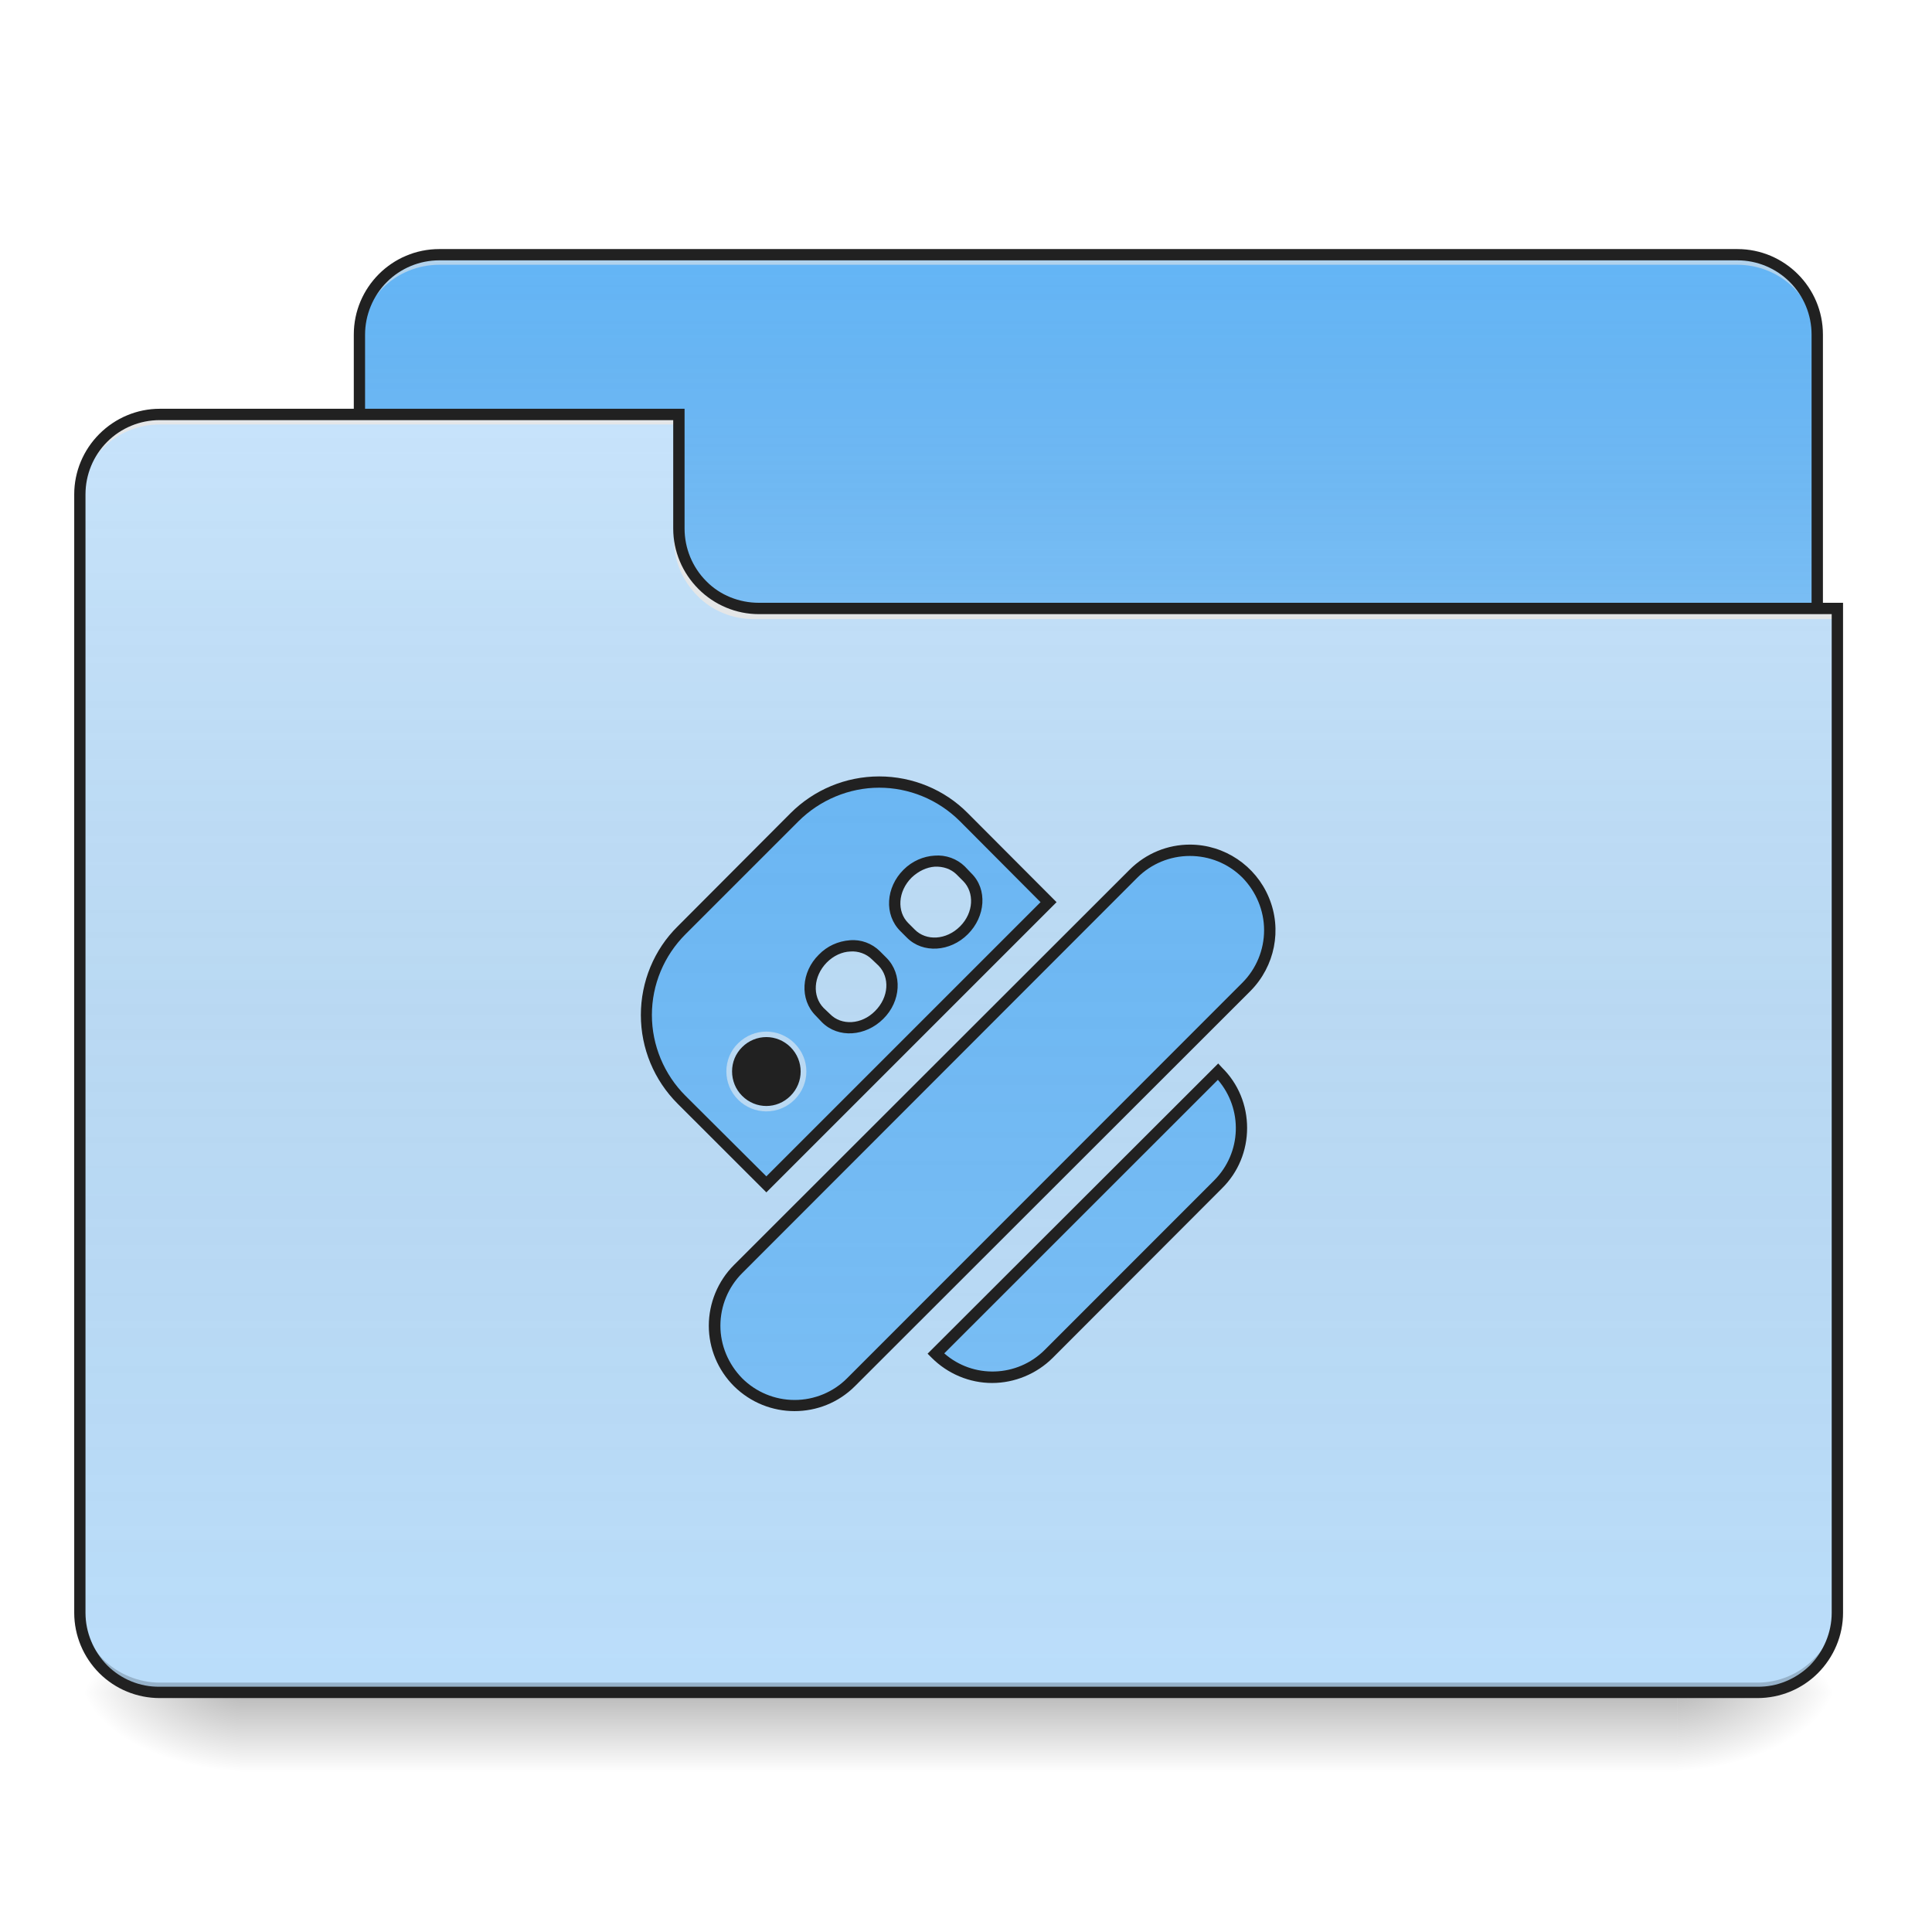
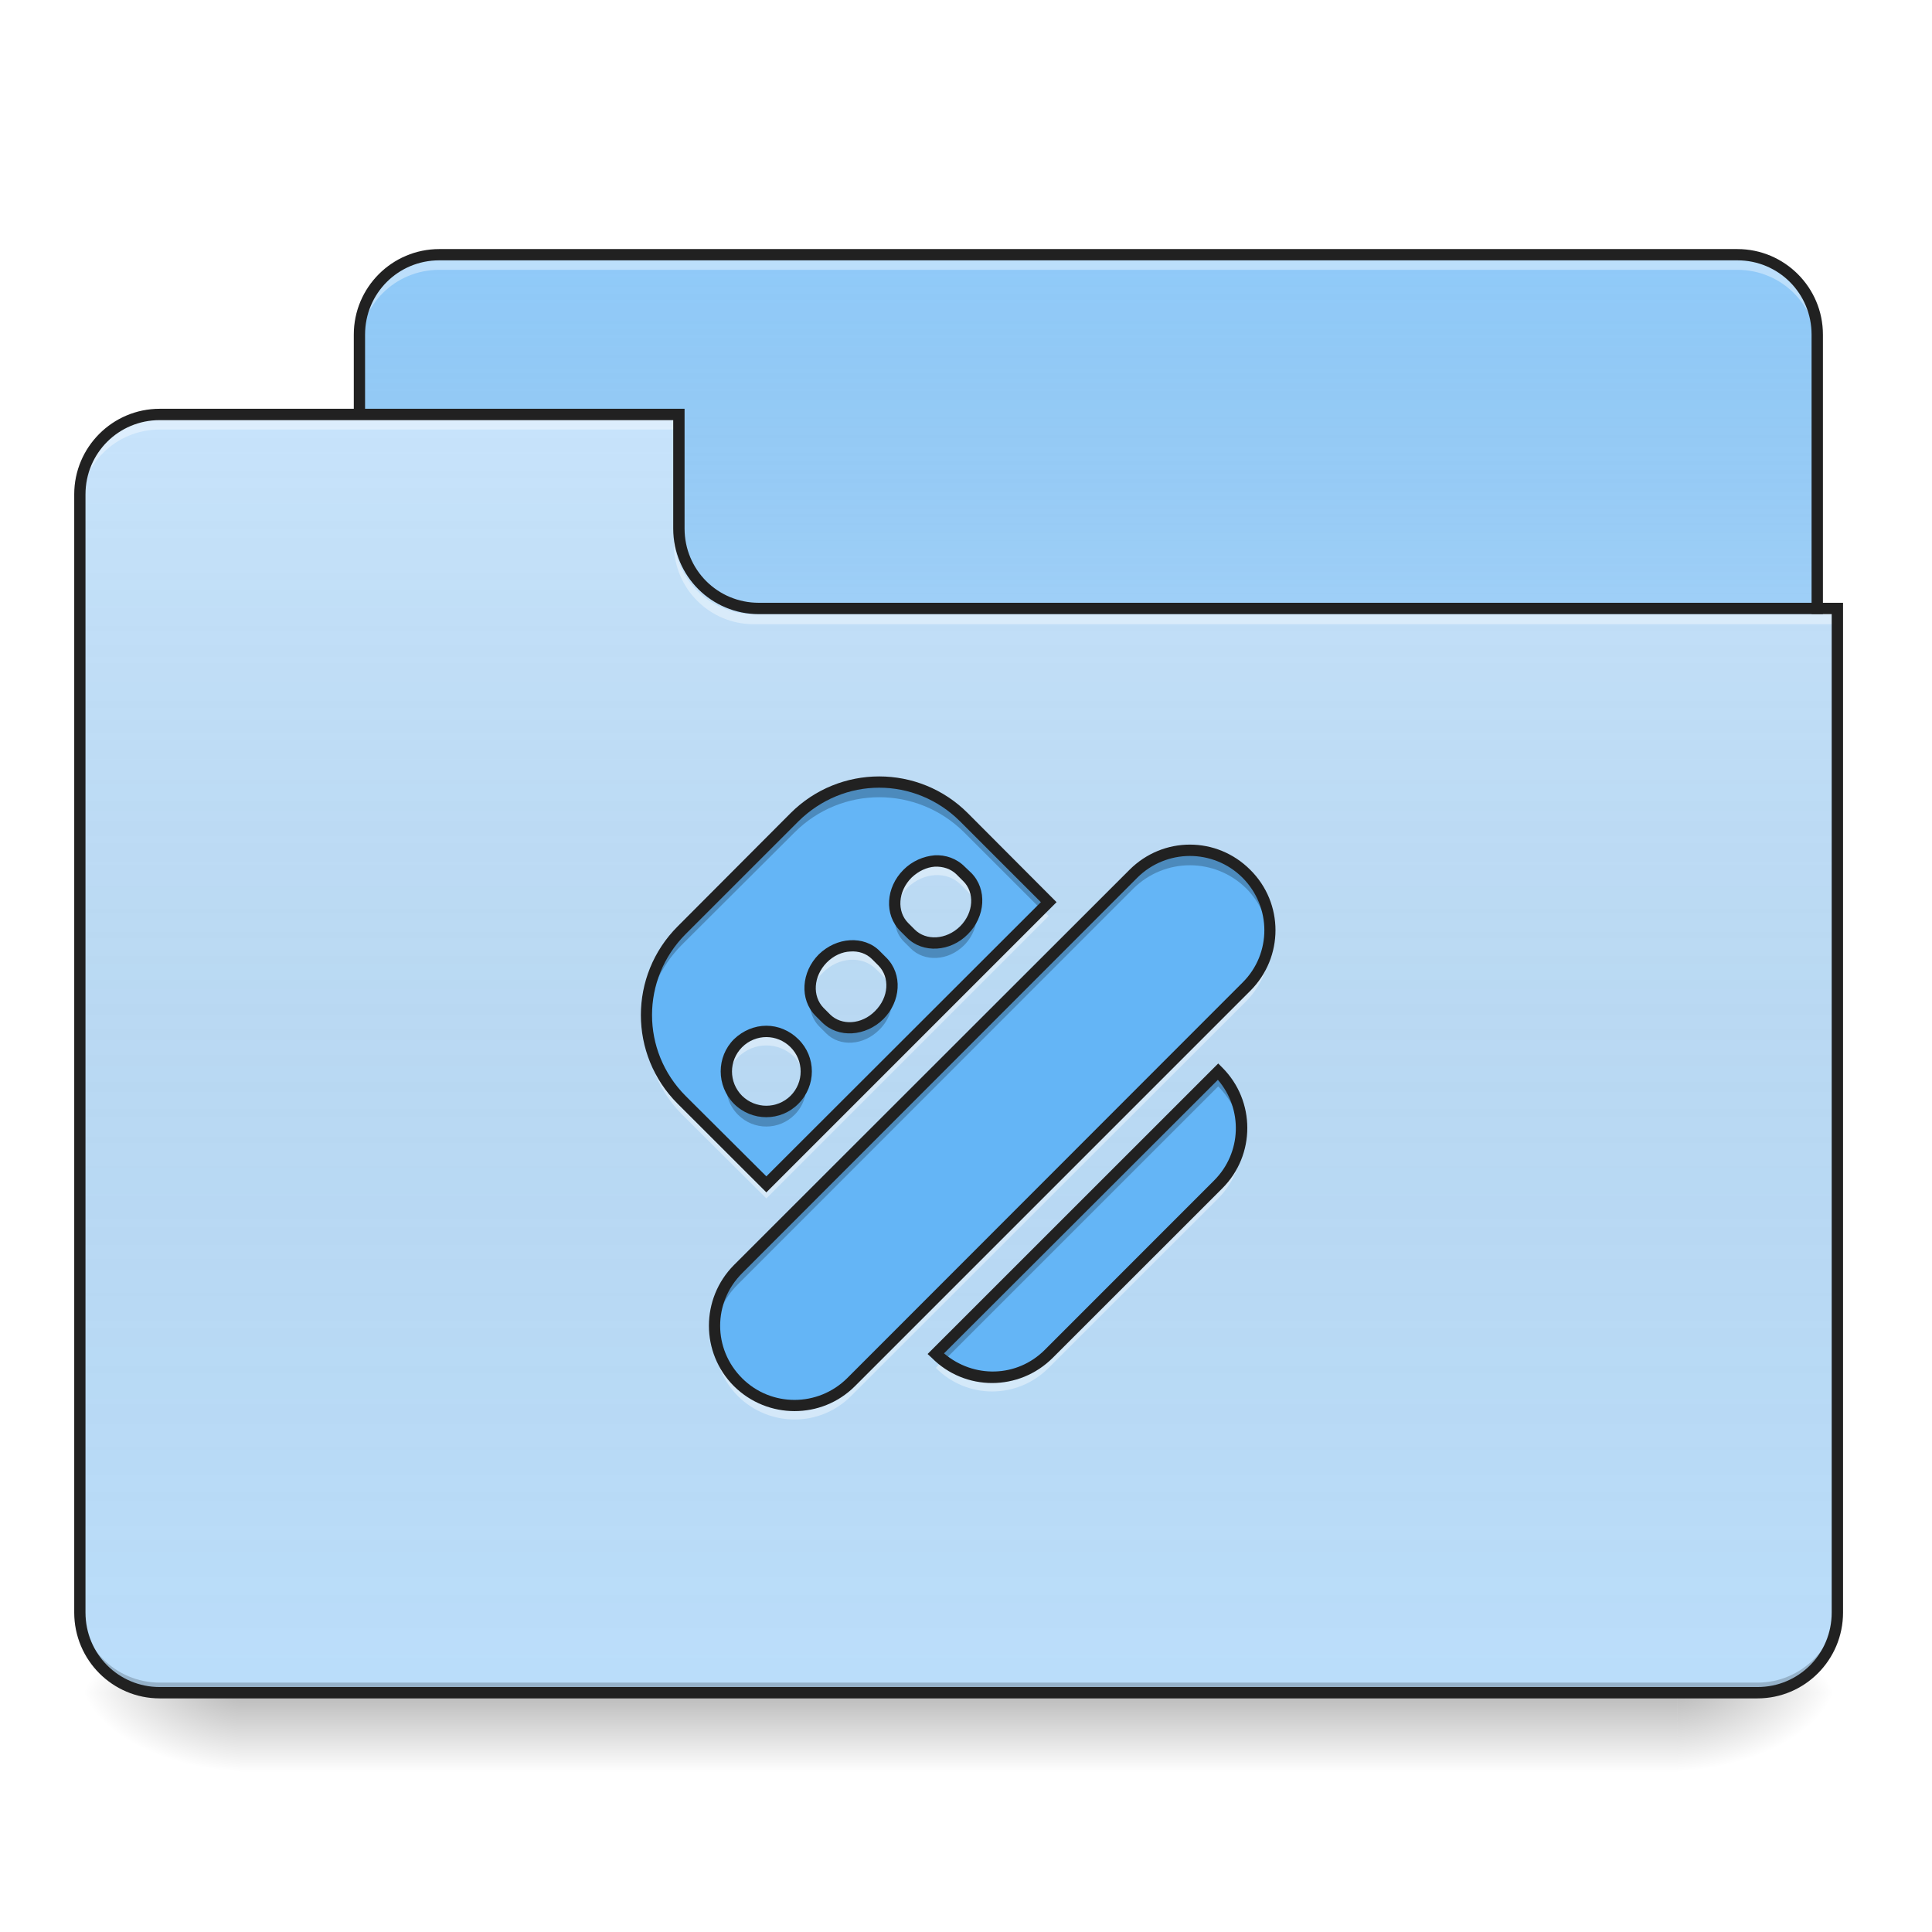
<svg xmlns="http://www.w3.org/2000/svg" width="24px" height="24px" viewBox="0 0 24 24" version="1.1">
  <defs>
-     <linearGradient id="linear0" gradientUnits="userSpaceOnUse" x1="254" y1="233.5" x2="254" y2="254.667" gradientTransform="matrix(0.0468787,0,0,0.0468787,0,10.07925)">
+     <linearGradient id="linear0" gradientUnits="userSpaceOnUse" x1="254" y1="233.5" x2="254" y2="254.667" gradientTransform="matrix(0.0468795,0,0,0.0468795,-0.0000028613,10.07909)">
      <stop offset="0" style="stop-color:rgb(0%,0%,0%);stop-opacity:0.275;" />
      <stop offset="1" style="stop-color:rgb(0%,0%,0%);stop-opacity:0;" />
    </linearGradient>
-     <radialGradient id="radial0" gradientUnits="userSpaceOnUse" cx="450.909" cy="189.579" fx="450.909" fy="189.579" r="21.167" gradientTransform="matrix(0,-0.0585975,-0.10548,0,40.58625,47.69625)">
+     <radialGradient id="radial0" gradientUnits="userSpaceOnUse" cx="450.909" cy="189.579" fx="450.909" fy="189.579" r="21.167" gradientTransform="matrix(0.000000130628,-0.0585994,-0.105479,-0.0000000761539,40.58641,47.6965)">
      <stop offset="0" style="stop-color:rgb(0%,0%,0%);stop-opacity:0.314;" />
      <stop offset="0.222" style="stop-color:rgb(0%,0%,0%);stop-opacity:0.275;" />
      <stop offset="1" style="stop-color:rgb(0%,0%,0%);stop-opacity:0;" />
    </radialGradient>
-     <radialGradient id="radial1" gradientUnits="userSpaceOnUse" cx="450.909" cy="189.579" fx="450.909" fy="189.579" r="21.167" gradientTransform="matrix(0,0.0585975,0.10548,0,-16.7715,-5.645625)">
+     <radialGradient id="radial1" gradientUnits="userSpaceOnUse" cx="450.909" cy="189.579" fx="450.909" fy="189.579" r="21.167" gradientTransform="matrix(-0.000000130628,0.0585994,0.105479,0.0000000761539,-16.77163,-5.645608)">
      <stop offset="0" style="stop-color:rgb(0%,0%,0%);stop-opacity:0.314;" />
      <stop offset="0.222" style="stop-color:rgb(0%,0%,0%);stop-opacity:0.275;" />
      <stop offset="1" style="stop-color:rgb(0%,0%,0%);stop-opacity:0;" />
    </radialGradient>
-     <radialGradient id="radial2" gradientUnits="userSpaceOnUse" cx="450.909" cy="189.579" fx="450.909" fy="189.579" r="21.167" gradientTransform="matrix(0,-0.0585975,0.10548,0,-16.7715,47.69625)">
+     <radialGradient id="radial2" gradientUnits="userSpaceOnUse" cx="450.909" cy="189.579" fx="450.909" fy="189.579" r="21.167" gradientTransform="matrix(-0.000000130628,-0.0585994,0.105479,-0.0000000761539,-16.77163,47.6965)">
      <stop offset="0" style="stop-color:rgb(0%,0%,0%);stop-opacity:0.314;" />
      <stop offset="0.222" style="stop-color:rgb(0%,0%,0%);stop-opacity:0.275;" />
      <stop offset="1" style="stop-color:rgb(0%,0%,0%);stop-opacity:0;" />
    </radialGradient>
-     <radialGradient id="radial3" gradientUnits="userSpaceOnUse" cx="450.909" cy="189.579" fx="450.909" fy="189.579" r="21.167" gradientTransform="matrix(0,0.0585975,-0.10548,0,40.58625,-5.645625)">
+     <radialGradient id="radial3" gradientUnits="userSpaceOnUse" cx="450.909" cy="189.579" fx="450.909" fy="189.579" r="21.167" gradientTransform="matrix(0.000000130628,0.0585994,-0.105479,0.0000000761539,40.58641,-5.645608)">
      <stop offset="0" style="stop-color:rgb(0%,0%,0%);stop-opacity:0.314;" />
      <stop offset="0.222" style="stop-color:rgb(0%,0%,0%);stop-opacity:0.275;" />
      <stop offset="1" style="stop-color:rgb(0%,0%,0%);stop-opacity:0;" />
    </radialGradient>
-     <linearGradient id="linear1" gradientUnits="userSpaceOnUse" x1="254" y1="-147.5" x2="254" y2="-31.083" gradientTransform="matrix(0.0468787,0,0,0.0468787,0,10.07925)">
+     <linearGradient id="linear1" gradientUnits="userSpaceOnUse" x1="254" y1="-147.5" x2="254" y2="-31.083" gradientTransform="matrix(0.0468795,0,0,0.0468795,0.000000937315,10.07909)">
      <stop offset="0" style="stop-color:rgb(64.314%,64.314%,64.314%);stop-opacity:0;" />
      <stop offset="1" style="stop-color:rgb(100%,100%,100%);stop-opacity:0.196;" />
    </linearGradient>
-     <linearGradient id="linear2" gradientUnits="userSpaceOnUse" x1="254" y1="233.5" x2="254" y2="-105.167" gradientTransform="matrix(0.0468787,0,0,0.0468787,0,10.07925)">
+     <linearGradient id="linear2" gradientUnits="userSpaceOnUse" x1="254" y1="233.5" x2="254" y2="-105.167" gradientTransform="matrix(0.0468795,0,0,0.0468795,-0.0000013593,10.07909)">
      <stop offset="0" style="stop-color:rgb(34.51%,34.51%,34.51%);stop-opacity:0;" />
      <stop offset="1" style="stop-color:rgb(98.039%,98.039%,98.039%);stop-opacity:0.196;" />
    </linearGradient>
-     <linearGradient id="linear3" gradientUnits="userSpaceOnUse" x1="254" y1="-147.5" x2="254" y2="233.5" gradientTransform="matrix(0.0468787,0,0,0.0468787,0,10.07925)">
-       <stop offset="0" style="stop-color:rgb(64.314%,64.314%,64.314%);stop-opacity:0;" />
-       <stop offset="1" style="stop-color:rgb(100%,100%,100%);stop-opacity:0.196;" />
-     </linearGradient>
  </defs>
  <g id="surface1">
-     <path style=" stroke:none;fill-rule:nonzero;fill:url(#linear0);" d="M 2.977 21.023 L 20.836 21.023 L 20.836 22.02 L 2.977 22.02 Z M 2.977 21.023 " />
-     <path style=" stroke:none;fill-rule:nonzero;fill:url(#radial0);" d="M 20.836 21.023 L 22.82 21.023 L 22.82 20.035 L 20.836 20.035 Z M 20.836 21.023 " />
-     <path style=" stroke:none;fill-rule:nonzero;fill:url(#radial1);" d="M 2.977 21.023 L 0.992 21.023 L 0.992 22.02 L 2.977 22.02 Z M 2.977 21.023 " />
-     <path style=" stroke:none;fill-rule:nonzero;fill:url(#radial2);" d="M 2.977 21.023 L 0.992 21.023 L 0.992 20.035 L 2.977 20.035 Z M 2.977 21.023 " />
-     <path style=" stroke:none;fill-rule:nonzero;fill:url(#radial3);" d="M 20.836 21.023 L 22.82 21.023 L 22.82 22.02 L 20.836 22.02 Z M 20.836 21.023 " />
-     <path style=" stroke:none;fill-rule:nonzero;fill:rgb(39.216%,70.98%,96.471%);fill-opacity:1;" d="M 5.457 3.164 L 21.582 3.164 C 21.844 3.164 22.098 3.27 22.285 3.453 C 22.469 3.641 22.574 3.895 22.574 4.156 L 22.574 7.879 C 22.574 8.426 22.129 8.871 21.582 8.871 L 5.457 8.871 C 4.91 8.871 4.465 8.426 4.465 7.879 L 4.465 4.156 C 4.465 3.609 4.91 3.164 5.457 3.164 Z M 5.457 3.164 " />
-     <path style=" stroke:none;fill-rule:nonzero;fill:url(#linear1);" d="M 5.457 3.164 L 21.582 3.164 C 21.844 3.164 22.098 3.27 22.285 3.453 C 22.469 3.641 22.574 3.895 22.574 4.156 L 22.574 7.879 C 22.574 8.426 22.129 8.871 21.582 8.871 L 5.457 8.871 C 4.91 8.871 4.465 8.426 4.465 7.879 L 4.465 4.156 C 4.465 3.609 4.91 3.164 5.457 3.164 Z M 5.457 3.164 " />
-     <path style=" stroke:none;fill-rule:nonzero;fill:rgb(90.196%,90.196%,90.196%);fill-opacity:0.588;" d="M 5.457 3.164 C 5.195 3.164 4.941 3.27 4.754 3.453 C 4.57 3.641 4.465 3.895 4.465 4.156 L 4.465 4.281 C 4.465 4.016 4.57 3.766 4.754 3.578 C 4.941 3.391 5.195 3.289 5.457 3.289 L 21.582 3.289 C 21.844 3.289 22.098 3.391 22.285 3.578 C 22.469 3.766 22.574 4.016 22.574 4.281 L 22.574 4.156 C 22.574 3.895 22.473 3.641 22.285 3.453 C 22.098 3.266 21.844 3.164 21.582 3.164 Z M 5.457 3.164 " />
-     <path style=" stroke:none;fill-rule:nonzero;fill:rgb(12.941%,12.941%,12.941%);fill-opacity:1;" d="M 5.457 3.094 C 4.871 3.094 4.395 3.57 4.395 4.156 L 4.395 7.879 C 4.395 8.16 4.508 8.43 4.707 8.629 C 4.906 8.828 5.176 8.941 5.457 8.941 L 21.582 8.941 C 21.863 8.941 22.133 8.828 22.332 8.629 C 22.531 8.43 22.645 8.16 22.645 7.879 L 22.645 4.156 C 22.645 3.57 22.168 3.094 21.582 3.094 Z M 5.457 3.234 L 21.582 3.234 C 21.828 3.234 22.062 3.332 22.234 3.504 C 22.406 3.676 22.504 3.91 22.504 4.156 L 22.504 7.879 C 22.504 8.121 22.406 8.359 22.234 8.531 C 22.062 8.703 21.824 8.801 21.582 8.801 L 5.457 8.801 C 5.215 8.801 4.977 8.703 4.805 8.531 C 4.633 8.359 4.535 8.121 4.535 7.879 L 4.535 4.156 C 4.535 3.914 4.633 3.676 4.805 3.504 C 4.977 3.332 5.211 3.234 5.457 3.234 Z M 5.457 3.234 " />
-     <path style=" stroke:none;fill-rule:nonzero;fill:rgb(73.333%,87.059%,98.431%);fill-opacity:1;" d="M 1.984 5.148 C 1.723 5.148 1.469 5.254 1.281 5.438 C 1.098 5.625 0.992 5.879 0.992 6.141 L 0.992 20.035 C 0.992 20.297 1.098 20.551 1.281 20.734 C 1.469 20.922 1.723 21.023 1.984 21.023 L 21.832 21.023 C 22.094 21.023 22.348 20.922 22.531 20.734 C 22.719 20.551 22.824 20.297 22.82 20.035 L 22.82 7.629 L 9.426 7.629 C 9.164 7.629 8.91 7.523 8.723 7.34 C 8.539 7.152 8.434 6.898 8.434 6.637 L 8.434 5.148 Z M 1.984 5.148 " />
-     <path style=" stroke:none;fill-rule:nonzero;fill:url(#linear2);" d="M 1.984 5.148 C 1.723 5.148 1.469 5.254 1.281 5.438 C 1.098 5.625 0.992 5.879 0.992 6.141 L 0.992 20.035 C 0.992 20.297 1.098 20.551 1.281 20.734 C 1.469 20.922 1.723 21.023 1.984 21.023 L 21.832 21.023 C 22.094 21.023 22.348 20.922 22.531 20.734 C 22.719 20.551 22.824 20.297 22.82 20.035 L 22.82 7.629 L 9.426 7.629 C 9.164 7.629 8.91 7.527 8.723 7.34 C 8.539 7.152 8.434 6.902 8.434 6.637 L 8.434 5.148 Z M 1.984 5.148 " />
-     <path style=" stroke:none;fill-rule:nonzero;fill:rgb(0%,0%,0%);fill-opacity:0.196;" d="M 1.984 21.023 C 1.723 21.023 1.469 20.922 1.281 20.734 C 1.098 20.551 0.992 20.297 0.992 20.035 L 0.992 19.91 C 0.992 20.172 1.098 20.426 1.281 20.613 C 1.469 20.797 1.723 20.902 1.984 20.902 L 21.832 20.902 C 22.094 20.902 22.348 20.797 22.531 20.609 C 22.719 20.426 22.824 20.172 22.82 19.91 L 22.82 20.035 C 22.824 20.297 22.719 20.551 22.531 20.734 C 22.348 20.922 22.094 21.023 21.832 21.023 Z M 1.984 21.023 " />
-     <path style=" stroke:none;fill-rule:nonzero;fill:rgb(90.196%,90.196%,90.196%);fill-opacity:0.937;" d="M 1.984 5.148 C 1.723 5.148 1.469 5.254 1.281 5.438 C 1.098 5.625 0.992 5.879 0.992 6.141 L 0.992 6.266 C 0.992 6 1.098 5.75 1.281 5.562 C 1.469 5.375 1.723 5.273 1.984 5.273 L 8.434 5.273 L 8.434 5.148 Z M 9.363 7.691 C 9.102 7.691 8.848 7.59 8.664 7.402 C 8.477 7.215 8.371 6.961 8.371 6.699 L 8.371 6.574 C 8.371 6.84 8.477 7.09 8.664 7.277 C 8.848 7.465 9.102 7.566 9.363 7.566 L 22.82 7.566 L 22.82 7.691 Z M 9.363 7.691 " />
-     <path style=" stroke:none;fill-rule:nonzero;fill:rgb(12.941%,12.941%,12.941%);fill-opacity:1;" d="M 1.984 5.078 C 1.703 5.078 1.434 5.191 1.234 5.391 C 1.035 5.59 0.922 5.859 0.922 6.141 L 0.922 20.035 C 0.922 20.316 1.035 20.586 1.234 20.785 C 1.434 20.984 1.703 21.094 1.984 21.094 L 21.832 21.094 C 22.113 21.094 22.383 20.984 22.582 20.785 C 22.781 20.586 22.895 20.316 22.895 20.035 L 22.895 7.488 L 9.426 7.488 C 9.184 7.488 8.945 7.395 8.773 7.219 C 8.602 7.047 8.504 6.812 8.504 6.566 L 8.504 5.078 Z M 1.984 5.219 L 8.363 5.219 L 8.363 6.566 C 8.363 6.848 8.477 7.117 8.676 7.316 C 8.875 7.516 9.145 7.629 9.426 7.629 L 22.754 7.629 L 22.754 20.035 C 22.754 20.277 22.656 20.512 22.484 20.688 C 22.309 20.859 22.074 20.957 21.832 20.953 L 1.984 20.953 C 1.738 20.957 1.504 20.859 1.332 20.688 C 1.16 20.512 1.062 20.277 1.062 20.035 L 1.062 6.141 C 1.062 5.895 1.16 5.66 1.332 5.488 C 1.504 5.316 1.738 5.219 1.984 5.219 Z M 1.984 5.219 " />
-     <path style=" stroke:none;fill-rule:nonzero;fill:rgb(39.216%,70.98%,96.471%);fill-opacity:1;" d="M 8.465 11.555 C 8.188 11.836 8.027 12.215 8.027 12.609 C 8.027 13.004 8.188 13.383 8.465 13.66 L 9.52 14.715 L 13.027 11.207 L 11.977 10.152 C 11.695 9.871 11.316 9.715 10.922 9.715 C 10.527 9.715 10.148 9.871 9.871 10.152 Z M 9.168 12.961 C 9.363 12.766 9.676 12.766 9.871 12.961 C 10.066 13.156 10.066 13.465 9.871 13.66 C 9.676 13.855 9.363 13.855 9.168 13.66 C 9.074 13.566 9.023 13.441 9.023 13.309 C 9.023 13.18 9.074 13.051 9.168 12.961 Z M 10.219 11.906 C 10.414 11.711 10.711 11.695 10.883 11.867 L 10.961 11.945 C 11.133 12.121 11.117 12.414 10.922 12.609 C 10.727 12.805 10.434 12.82 10.262 12.648 L 10.18 12.57 C 10.008 12.395 10.027 12.102 10.219 11.906 Z M 11.273 10.855 C 11.469 10.66 11.762 10.641 11.934 10.812 L 12.016 10.895 C 12.188 11.066 12.168 11.363 11.977 11.555 C 11.781 11.75 11.484 11.77 11.316 11.598 L 11.23 11.516 C 11.062 11.344 11.078 11.051 11.273 10.855 Z M 9.168 15.766 C 8.98 15.953 8.879 16.203 8.879 16.469 C 8.879 16.73 8.98 16.984 9.168 17.168 C 9.355 17.355 9.605 17.461 9.871 17.461 C 10.133 17.461 10.387 17.355 10.57 17.168 L 15.484 12.258 C 15.672 12.07 15.773 11.82 15.773 11.555 C 15.773 11.293 15.672 11.039 15.484 10.855 C 15.297 10.668 15.047 10.562 14.781 10.562 C 14.52 10.562 14.266 10.668 14.082 10.855 Z M 11.625 16.816 C 11.809 17.004 12.062 17.109 12.324 17.109 C 12.59 17.109 12.84 17.004 13.027 16.816 L 15.133 14.715 C 15.32 14.527 15.426 14.277 15.426 14.012 C 15.426 13.75 15.32 13.496 15.133 13.312 Z M 11.625 16.816 " />
-     <path style=" stroke:none;fill-rule:nonzero;fill:url(#linear3);" d="M 8.465 11.555 C 8.188 11.836 8.027 12.215 8.027 12.609 C 8.027 13.004 8.188 13.383 8.465 13.66 L 9.52 14.715 L 13.027 11.207 L 11.977 10.152 C 11.695 9.871 11.316 9.715 10.922 9.715 C 10.527 9.715 10.148 9.871 9.871 10.152 Z M 9.168 12.961 C 9.363 12.766 9.676 12.766 9.871 12.961 C 10.066 13.156 10.066 13.465 9.871 13.66 C 9.676 13.855 9.363 13.855 9.168 13.66 C 9.074 13.566 9.023 13.441 9.023 13.309 C 9.023 13.18 9.074 13.051 9.168 12.961 Z M 10.219 11.906 C 10.414 11.711 10.711 11.695 10.883 11.867 L 10.961 11.945 C 11.133 12.121 11.117 12.414 10.922 12.609 C 10.727 12.805 10.434 12.82 10.262 12.648 L 10.18 12.57 C 10.008 12.395 10.027 12.102 10.219 11.906 Z M 11.273 10.855 C 11.469 10.66 11.762 10.641 11.934 10.812 L 12.016 10.895 C 12.188 11.066 12.168 11.363 11.977 11.555 C 11.781 11.75 11.484 11.77 11.316 11.598 L 11.23 11.516 C 11.062 11.344 11.078 11.051 11.273 10.855 Z M 9.168 15.766 C 8.98 15.953 8.879 16.203 8.879 16.469 C 8.879 16.73 8.98 16.984 9.168 17.168 C 9.355 17.355 9.605 17.461 9.871 17.461 C 10.133 17.461 10.387 17.355 10.57 17.168 L 15.484 12.258 C 15.672 12.07 15.773 11.82 15.773 11.555 C 15.773 11.293 15.672 11.039 15.484 10.855 C 15.297 10.668 15.047 10.562 14.781 10.562 C 14.52 10.562 14.266 10.668 14.082 10.855 Z M 11.625 16.816 C 11.809 17.004 12.062 17.109 12.324 17.109 C 12.59 17.109 12.84 17.004 13.027 16.816 L 15.133 14.715 C 15.32 14.527 15.426 14.277 15.426 14.012 C 15.426 13.75 15.32 13.496 15.133 13.312 Z M 11.625 16.816 " />
-     <path style=" stroke:none;fill-rule:nonzero;fill:rgb(12.941%,12.941%,12.941%);fill-opacity:1;" d="M 10.922 9.645 C 10.508 9.645 10.113 9.809 9.82 10.102 L 8.418 11.508 C 8.125 11.797 7.961 12.195 7.961 12.609 C 7.961 13.023 8.125 13.418 8.418 13.711 L 9.52 14.812 L 13.125 11.207 L 12.023 10.102 C 11.734 9.809 11.336 9.645 10.922 9.645 Z M 10.922 9.785 C 11.285 9.785 11.648 9.926 11.926 10.203 L 12.926 11.207 L 9.52 14.613 L 8.516 13.613 C 8.25 13.348 8.098 12.984 8.098 12.609 C 8.098 12.23 8.25 11.871 8.516 11.605 L 9.918 10.203 C 10.184 9.938 10.547 9.785 10.922 9.785 Z M 14.781 10.492 C 14.508 10.492 14.238 10.598 14.031 10.805 L 9.117 15.715 C 8.918 15.914 8.805 16.188 8.805 16.469 C 8.805 16.75 8.918 17.02 9.117 17.219 C 9.535 17.633 10.207 17.633 10.621 17.219 L 15.535 12.309 C 15.836 12.004 15.93 11.547 15.762 11.148 C 15.598 10.754 15.211 10.492 14.781 10.492 Z M 11.609 10.629 C 11.473 10.637 11.332 10.695 11.223 10.805 C 11.004 11.023 10.98 11.363 11.184 11.566 L 11.266 11.648 C 11.465 11.848 11.805 11.824 12.023 11.605 C 12.242 11.387 12.27 11.047 12.066 10.848 L 11.984 10.762 C 11.887 10.668 11.75 10.617 11.609 10.629 Z M 14.781 10.633 C 15.02 10.633 15.254 10.723 15.434 10.902 C 15.605 11.078 15.703 11.312 15.703 11.555 C 15.703 11.801 15.605 12.035 15.434 12.207 L 10.523 17.121 C 10.352 17.293 10.117 17.391 9.871 17.391 C 9.625 17.391 9.391 17.293 9.219 17.121 C 9.047 16.945 8.949 16.711 8.949 16.469 C 8.949 16.223 9.047 15.988 9.219 15.816 L 14.129 10.902 C 14.301 10.73 14.535 10.633 14.781 10.633 Z M 11.613 10.766 C 11.715 10.762 11.812 10.793 11.883 10.863 L 11.965 10.945 C 12.105 11.086 12.098 11.336 11.926 11.508 C 11.754 11.68 11.504 11.691 11.363 11.547 L 11.281 11.465 C 11.141 11.324 11.152 11.074 11.324 10.902 C 11.41 10.82 11.512 10.773 11.613 10.766 Z M 10.559 11.68 C 10.41 11.691 10.273 11.754 10.172 11.859 C 9.953 12.074 9.93 12.414 10.133 12.617 L 10.211 12.699 C 10.414 12.902 10.754 12.875 10.973 12.656 C 11.191 12.441 11.215 12.102 11.012 11.898 L 10.93 11.816 C 10.832 11.719 10.695 11.668 10.559 11.68 Z M 10.562 11.82 C 10.66 11.812 10.762 11.848 10.832 11.918 L 10.914 11.996 C 11.055 12.141 11.043 12.387 10.871 12.559 C 10.703 12.73 10.453 12.742 10.312 12.598 L 10.23 12.52 C 10.09 12.375 10.102 12.129 10.27 11.957 C 10.355 11.871 10.461 11.824 10.562 11.82 Z M 9.52 12.742 Z M 9.52 12.883 C 9.629 12.883 9.738 12.926 9.82 13.008 C 9.988 13.176 9.988 13.445 9.82 13.613 C 9.652 13.781 9.387 13.781 9.219 13.613 C 9.137 13.531 9.094 13.422 9.094 13.309 C 9.094 13.195 9.137 13.09 9.219 13.008 C 9.301 12.926 9.41 12.883 9.52 12.883 Z M 15.133 13.211 L 11.523 16.816 L 11.574 16.867 C 11.773 17.066 12.043 17.18 12.324 17.18 C 12.605 17.18 12.879 17.066 13.078 16.867 L 15.18 14.762 C 15.383 14.562 15.492 14.293 15.492 14.012 C 15.492 13.73 15.383 13.461 15.18 13.262 Z M 15.129 13.414 C 15.441 13.777 15.426 14.32 15.082 14.664 L 12.977 16.77 C 12.637 17.109 12.09 17.129 11.73 16.812 Z M 15.129 13.414 " />
+     <path style=" stroke:none;fill-rule:nonzero;fill:url(#linear0);" d="M 2.977 21.027 L 20.84 21.027 L 20.84 22.02 L 2.977 22.02 Z M 2.977 21.027 " />
+     <path style=" stroke:none;fill-rule:nonzero;fill:url(#radial0);" d="M 20.84 21.027 L 22.824 21.027 L 22.824 20.031 L 20.84 20.031 Z M 20.84 21.027 " />
+     <path style=" stroke:none;fill-rule:nonzero;fill:url(#radial1);" d="M 2.977 21.027 L 0.992 21.027 L 0.992 22.02 L 2.977 22.02 Z M 2.977 21.027 " />
+     <path style=" stroke:none;fill-rule:nonzero;fill:url(#radial2);" d="M 2.977 21.027 L 0.992 21.027 L 0.992 20.031 L 2.977 20.031 Z M 2.977 21.027 " />
+     <path style=" stroke:none;fill-rule:nonzero;fill:url(#radial3);" d="M 20.84 21.027 L 22.824 21.027 L 22.824 22.02 L 20.84 22.02 Z M 20.84 21.027 " />
+     <path style=" stroke:none;fill-rule:nonzero;fill:rgb(56.471%,79.216%,97.647%);fill-opacity:1;" d="M 5.457 3.164 L 21.582 3.164 C 22.129 3.164 22.574 3.609 22.574 4.156 L 22.574 7.879 C 22.574 8.426 22.129 8.871 21.582 8.871 L 5.457 8.871 C 4.91 8.871 4.465 8.426 4.465 7.879 L 4.465 4.156 C 4.465 3.609 4.91 3.164 5.457 3.164 Z M 5.457 3.164 " />
+     <path style=" stroke:none;fill-rule:nonzero;fill:url(#linear1);" d="M 5.457 3.164 L 21.582 3.164 C 22.129 3.164 22.574 3.609 22.574 4.156 L 22.574 7.879 C 22.574 8.426 22.129 8.871 21.582 8.871 L 5.457 8.871 C 4.91 8.871 4.465 8.426 4.465 7.879 L 4.465 4.156 C 4.465 3.609 4.91 3.164 5.457 3.164 Z M 5.457 3.164 " />
+     <path style=" stroke:none;fill-rule:nonzero;fill:rgb(100%,100%,100%);fill-opacity:0.392;" d="M 5.457 3.227 C 4.906 3.227 4.465 3.668 4.465 4.219 L 4.465 4.344 C 4.465 3.793 4.906 3.352 5.457 3.352 L 21.582 3.352 C 22.133 3.352 22.574 3.793 22.574 4.344 L 22.574 4.219 C 22.574 3.668 22.133 3.227 21.582 3.227 Z M 5.457 3.227 " />
+     <path style=" stroke:none;fill-rule:nonzero;fill:rgb(12.941%,12.941%,12.941%);fill-opacity:1;" d="M 5.457 3.094 C 4.871 3.094 4.395 3.57 4.395 4.156 L 4.395 7.879 C 4.395 8.465 4.871 8.941 5.457 8.941 L 21.582 8.941 C 22.168 8.941 22.645 8.465 22.645 7.879 L 22.645 4.156 C 22.645 3.57 22.168 3.094 21.582 3.094 Z M 5.457 3.234 L 21.582 3.234 C 22.094 3.234 22.504 3.645 22.504 4.156 L 22.504 7.879 C 22.504 8.391 22.094 8.801 21.582 8.801 L 5.457 8.801 C 4.945 8.801 4.535 8.391 4.535 7.879 L 4.535 4.156 C 4.535 3.645 4.945 3.234 5.457 3.234 Z M 5.457 3.234 " />
+     <path style=" stroke:none;fill-rule:nonzero;fill:rgb(73.333%,87.059%,98.431%);fill-opacity:1;" d="M 1.984 5.148 C 1.434 5.148 0.992 5.59 0.992 6.141 L 0.992 20.031 C 0.992 20.582 1.434 21.027 1.984 21.027 L 21.832 21.027 C 22.379 21.027 22.824 20.582 22.824 20.031 L 22.824 7.629 L 9.426 7.629 C 8.879 7.629 8.434 7.188 8.434 6.637 L 8.434 5.148 Z M 1.984 5.148 " />
+     <path style=" stroke:none;fill-rule:nonzero;fill:url(#linear2);" d="M 1.984 5.148 C 1.434 5.148 0.992 5.59 0.992 6.141 L 0.992 20.031 C 0.992 20.582 1.434 21.027 1.984 21.027 L 21.832 21.027 C 22.379 21.027 22.824 20.582 22.824 20.031 L 22.824 7.629 L 9.426 7.629 C 8.879 7.629 8.434 7.188 8.434 6.637 L 8.434 5.148 Z M 1.984 5.148 " />
+     <path style=" stroke:none;fill-rule:nonzero;fill:rgb(0%,0%,0%);fill-opacity:0.196;" d="M 1.984 21.027 C 1.434 21.027 0.992 20.582 0.992 20.031 L 0.992 19.91 C 0.992 20.457 1.434 20.902 1.984 20.902 L 21.832 20.902 C 22.379 20.902 22.824 20.457 22.824 19.91 L 22.824 20.031 C 22.824 20.582 22.379 21.027 21.832 21.027 Z M 1.984 21.027 " />
+     <path style=" stroke:none;fill-rule:nonzero;fill:rgb(100%,100%,100%);fill-opacity:0.392;" d="M 1.984 5.211 C 1.434 5.211 0.992 5.652 0.992 6.203 L 0.992 6.328 C 0.992 5.777 1.434 5.336 1.984 5.336 L 8.434 5.336 L 8.434 5.211 Z M 1.984 5.211 " />
+     <path style=" stroke:none;fill-rule:nonzero;fill:rgb(100%,100%,100%);fill-opacity:0.392;" d="M 9.363 7.754 C 8.816 7.754 8.371 7.312 8.371 6.762 L 8.371 6.637 C 8.371 7.188 8.816 7.629 9.363 7.629 L 22.824 7.629 L 22.824 7.754 Z M 9.363 7.754 " />
+     <path style=" stroke:none;fill-rule:nonzero;fill:rgb(12.941%,12.941%,12.941%);fill-opacity:1;" d="M 1.984 5.078 C 1.398 5.078 0.922 5.555 0.922 6.141 L 0.922 20.031 C 0.922 20.621 1.398 21.098 1.984 21.098 L 21.832 21.098 C 22.418 21.098 22.895 20.621 22.895 20.031 L 22.895 7.488 L 9.426 7.488 C 8.914 7.488 8.504 7.078 8.504 6.566 L 8.504 5.078 Z M 1.984 5.219 L 8.363 5.219 L 8.363 6.566 C 8.363 7.156 8.84 7.629 9.426 7.629 L 22.754 7.629 L 22.754 20.031 C 22.754 20.547 22.344 20.957 21.832 20.957 L 1.984 20.957 C 1.473 20.957 1.062 20.547 1.062 20.031 L 1.062 6.141 C 1.062 5.629 1.473 5.219 1.984 5.219 Z M 1.984 5.219 " />
+     <path style=" stroke:none;fill-rule:nonzero;fill:rgb(39.216%,70.98%,96.471%);fill-opacity:1;" d="M 8.465 11.555 C 7.883 12.141 7.883 13.078 8.465 13.66 L 9.52 14.715 L 13.027 11.207 L 11.977 10.152 C 11.391 9.57 10.453 9.57 9.871 10.152 Z M 9.168 12.961 C 9.363 12.766 9.676 12.766 9.871 12.961 C 10.062 13.152 10.062 13.465 9.871 13.66 C 9.676 13.855 9.363 13.855 9.168 13.66 C 8.973 13.465 8.973 13.152 9.168 12.961 Z M 10.223 11.906 C 10.414 11.711 10.711 11.695 10.883 11.867 L 10.965 11.949 C 11.137 12.121 11.117 12.414 10.922 12.609 C 10.727 12.805 10.434 12.82 10.262 12.648 L 10.18 12.566 C 10.008 12.395 10.027 12.102 10.223 11.906 Z M 11.273 10.855 C 11.469 10.66 11.762 10.641 11.934 10.812 L 12.016 10.895 C 12.188 11.066 12.168 11.363 11.977 11.555 C 11.781 11.75 11.484 11.77 11.312 11.598 L 11.234 11.516 C 11.062 11.344 11.078 11.051 11.273 10.855 Z M 9.168 15.766 C 8.781 16.156 8.781 16.781 9.168 17.168 C 9.559 17.559 10.184 17.559 10.57 17.168 L 15.484 12.258 C 15.871 11.867 15.871 11.242 15.484 10.855 C 15.094 10.465 14.469 10.465 14.078 10.855 Z M 11.625 16.82 C 12.012 17.207 12.637 17.207 13.027 16.82 L 15.133 14.715 C 15.52 14.324 15.52 13.699 15.133 13.309 Z M 11.625 16.82 " />
+     <path style=" stroke:none;fill-rule:nonzero;fill:rgb(0%,0%,0%);fill-opacity:0.235;" d="M 10.922 9.715 C 10.543 9.715 10.16 9.863 9.871 10.152 L 8.465 11.555 C 8.152 11.871 8.008 12.289 8.031 12.703 C 8.055 12.352 8.199 12.012 8.465 11.742 L 9.871 10.34 C 10.453 9.758 11.391 9.758 11.977 10.34 L 12.934 11.297 L 13.027 11.207 L 11.977 10.152 C 11.684 9.863 11.305 9.715 10.922 9.715 Z M 14.781 10.562 C 14.527 10.562 14.273 10.66 14.078 10.855 L 9.168 15.766 C 8.949 15.984 8.855 16.277 8.883 16.562 C 8.902 16.34 8.996 16.121 9.168 15.953 L 14.078 11.039 C 14.469 10.652 15.094 10.652 15.484 11.039 C 15.652 11.211 15.75 11.426 15.77 11.648 C 15.797 11.367 15.703 11.074 15.484 10.855 C 15.289 10.66 15.035 10.562 14.781 10.562 Z M 12.125 11.281 C 12.105 11.379 12.055 11.477 11.977 11.555 C 11.781 11.75 11.484 11.77 11.312 11.598 L 11.234 11.516 C 11.176 11.457 11.141 11.391 11.125 11.312 C 11.098 11.457 11.129 11.602 11.234 11.703 L 11.312 11.781 C 11.484 11.953 11.781 11.938 11.977 11.742 C 12.105 11.613 12.156 11.438 12.125 11.281 Z M 11.07 12.336 C 11.051 12.434 11 12.527 10.922 12.609 C 10.727 12.805 10.434 12.82 10.262 12.648 L 10.18 12.566 C 10.125 12.512 10.086 12.441 10.07 12.367 C 10.043 12.508 10.078 12.652 10.18 12.754 L 10.262 12.836 C 10.434 13.008 10.727 12.988 10.922 12.793 C 11.055 12.664 11.105 12.488 11.07 12.336 Z M 15.133 13.309 L 11.625 16.82 C 11.656 16.852 11.688 16.879 11.723 16.906 L 15.133 13.496 C 15.305 13.668 15.398 13.883 15.418 14.105 C 15.445 13.82 15.352 13.527 15.133 13.309 Z M 9.031 13.402 C 9 13.559 9.047 13.727 9.168 13.848 C 9.363 14.043 9.676 14.043 9.871 13.848 C 9.992 13.727 10.035 13.559 10.008 13.402 C 9.988 13.496 9.941 13.586 9.871 13.66 C 9.676 13.855 9.363 13.855 9.168 13.66 C 9.094 13.586 9.051 13.496 9.031 13.402 Z M 9.031 13.402 " />
+     <path style=" stroke:none;fill-rule:nonzero;fill:rgb(100%,100%,100%);fill-opacity:0.392;" d="M 11.633 10.707 C 11.508 10.711 11.375 10.766 11.273 10.867 C 11.145 10.996 11.094 11.164 11.121 11.316 C 11.141 11.211 11.191 11.113 11.273 11.027 C 11.469 10.836 11.762 10.816 11.934 10.988 L 12.016 11.07 C 12.074 11.129 12.113 11.203 12.125 11.281 C 12.148 11.145 12.113 11.008 12.016 10.906 L 11.934 10.828 C 11.855 10.746 11.746 10.707 11.633 10.707 Z M 12.945 11.297 L 9.52 14.727 L 8.465 13.672 C 8.195 13.402 8.051 13.055 8.031 12.703 C 8.008 13.109 8.156 13.523 8.465 13.836 L 9.52 14.887 L 13.027 11.379 Z M 15.77 11.648 C 15.754 11.875 15.656 12.098 15.484 12.27 L 10.57 17.184 C 10.184 17.57 9.559 17.57 9.168 17.184 C 8.996 17.008 8.898 16.789 8.879 16.562 C 8.859 16.84 8.953 17.129 9.168 17.344 C 9.559 17.73 10.184 17.73 10.57 17.344 L 15.484 12.434 C 15.699 12.215 15.793 11.93 15.77 11.648 Z M 10.582 11.762 C 10.457 11.762 10.324 11.816 10.223 11.918 C 10.094 12.047 10.043 12.215 10.07 12.367 C 10.086 12.266 10.137 12.164 10.223 12.082 C 10.414 11.887 10.711 11.867 10.883 12.039 L 10.965 12.121 C 11.023 12.18 11.059 12.254 11.074 12.336 C 11.098 12.199 11.062 12.059 10.965 11.961 L 10.883 11.879 C 10.801 11.797 10.695 11.758 10.582 11.762 Z M 9.52 12.828 C 9.391 12.828 9.266 12.875 9.168 12.973 C 9.051 13.09 9.004 13.25 9.027 13.402 C 9.047 13.305 9.09 13.211 9.168 13.133 C 9.363 12.938 9.676 12.938 9.871 13.133 C 9.945 13.211 9.992 13.305 10.008 13.402 C 10.035 13.25 9.988 13.09 9.871 12.973 C 9.773 12.875 9.645 12.828 9.52 12.828 Z M 15.422 14.105 C 15.402 14.332 15.305 14.551 15.133 14.727 L 13.027 16.832 C 12.664 17.191 12.098 17.219 11.711 16.906 L 11.625 16.992 C 12.012 17.383 12.637 17.383 13.027 16.992 L 15.133 14.887 C 15.348 14.672 15.441 14.387 15.422 14.105 Z M 15.422 14.105 " />
+     <path style=" stroke:none;fill-rule:nonzero;fill:rgb(12.941%,12.941%,12.941%);fill-opacity:1;" d="M 10.922 9.645 C 10.523 9.645 10.125 9.797 9.82 10.102 L 8.418 11.508 C 7.809 12.117 7.809 13.102 8.418 13.711 L 9.52 14.812 L 13.125 11.207 L 12.023 10.102 C 11.719 9.797 11.32 9.645 10.922 9.645 Z M 10.922 9.785 C 11.285 9.785 11.648 9.926 11.926 10.203 L 12.93 11.207 L 9.52 14.613 L 8.516 13.613 C 7.961 13.055 7.961 12.164 8.516 11.605 L 9.918 10.203 C 10.199 9.926 10.559 9.785 10.922 9.785 Z M 14.781 10.492 C 14.508 10.492 14.238 10.598 14.031 10.805 L 9.117 15.715 C 8.703 16.133 8.703 16.805 9.117 17.219 C 9.535 17.633 10.207 17.633 10.621 17.219 L 15.531 12.309 C 15.949 11.891 15.949 11.219 15.531 10.805 C 15.324 10.598 15.055 10.492 14.781 10.492 Z M 11.609 10.625 C 11.473 10.637 11.332 10.695 11.223 10.805 C 11.004 11.023 10.98 11.363 11.184 11.566 L 11.266 11.648 C 11.465 11.848 11.809 11.824 12.023 11.605 C 12.242 11.387 12.266 11.047 12.066 10.844 L 11.984 10.766 C 11.883 10.664 11.746 10.617 11.609 10.625 Z M 14.781 10.633 C 15.016 10.633 15.254 10.723 15.434 10.902 C 15.797 11.266 15.797 11.848 15.434 12.207 L 10.523 17.121 C 10.16 17.48 9.578 17.48 9.219 17.121 C 8.855 16.758 8.855 16.18 9.219 15.816 L 14.129 10.902 C 14.309 10.723 14.547 10.633 14.781 10.633 Z M 11.613 10.766 C 11.715 10.762 11.812 10.793 11.883 10.863 L 11.965 10.945 C 12.109 11.086 12.098 11.336 11.926 11.508 C 11.754 11.676 11.504 11.688 11.363 11.547 L 11.281 11.465 C 11.141 11.324 11.152 11.074 11.324 10.902 C 11.41 10.82 11.512 10.773 11.613 10.766 Z M 10.559 11.68 C 10.418 11.688 10.281 11.75 10.172 11.855 C 9.953 12.074 9.93 12.414 10.129 12.617 L 10.211 12.699 C 10.414 12.902 10.754 12.875 10.973 12.66 C 11.191 12.441 11.215 12.102 11.012 11.898 L 10.93 11.816 C 10.832 11.715 10.695 11.672 10.559 11.68 Z M 10.562 11.82 C 10.664 11.812 10.762 11.844 10.832 11.914 L 10.914 11.996 C 11.055 12.141 11.043 12.387 10.871 12.559 C 10.703 12.73 10.453 12.742 10.312 12.602 L 10.23 12.52 C 10.09 12.375 10.102 12.129 10.27 11.957 C 10.355 11.871 10.461 11.824 10.562 11.82 Z M 9.52 12.742 C 9.375 12.742 9.23 12.801 9.117 12.91 C 8.898 13.129 8.898 13.488 9.117 13.711 C 9.34 13.934 9.699 13.934 9.918 13.711 C 10.141 13.488 10.141 13.129 9.918 12.91 C 9.809 12.801 9.664 12.742 9.52 12.742 Z M 9.52 12.883 C 9.629 12.883 9.738 12.926 9.82 13.008 C 9.988 13.176 9.988 13.445 9.82 13.613 C 9.652 13.777 9.387 13.777 9.219 13.613 C 9.051 13.445 9.051 13.176 9.219 13.008 C 9.301 12.926 9.41 12.883 9.52 12.883 Z M 15.133 13.211 L 11.523 16.82 L 11.574 16.867 C 11.988 17.285 12.66 17.285 13.078 16.867 L 15.184 14.762 C 15.598 14.348 15.598 13.676 15.184 13.262 Z M 15.129 13.414 C 15.441 13.777 15.426 14.32 15.082 14.664 L 12.977 16.77 C 12.633 17.113 12.094 17.125 11.727 16.812 Z M 15.129 13.414 " />
  </g>
</svg>
